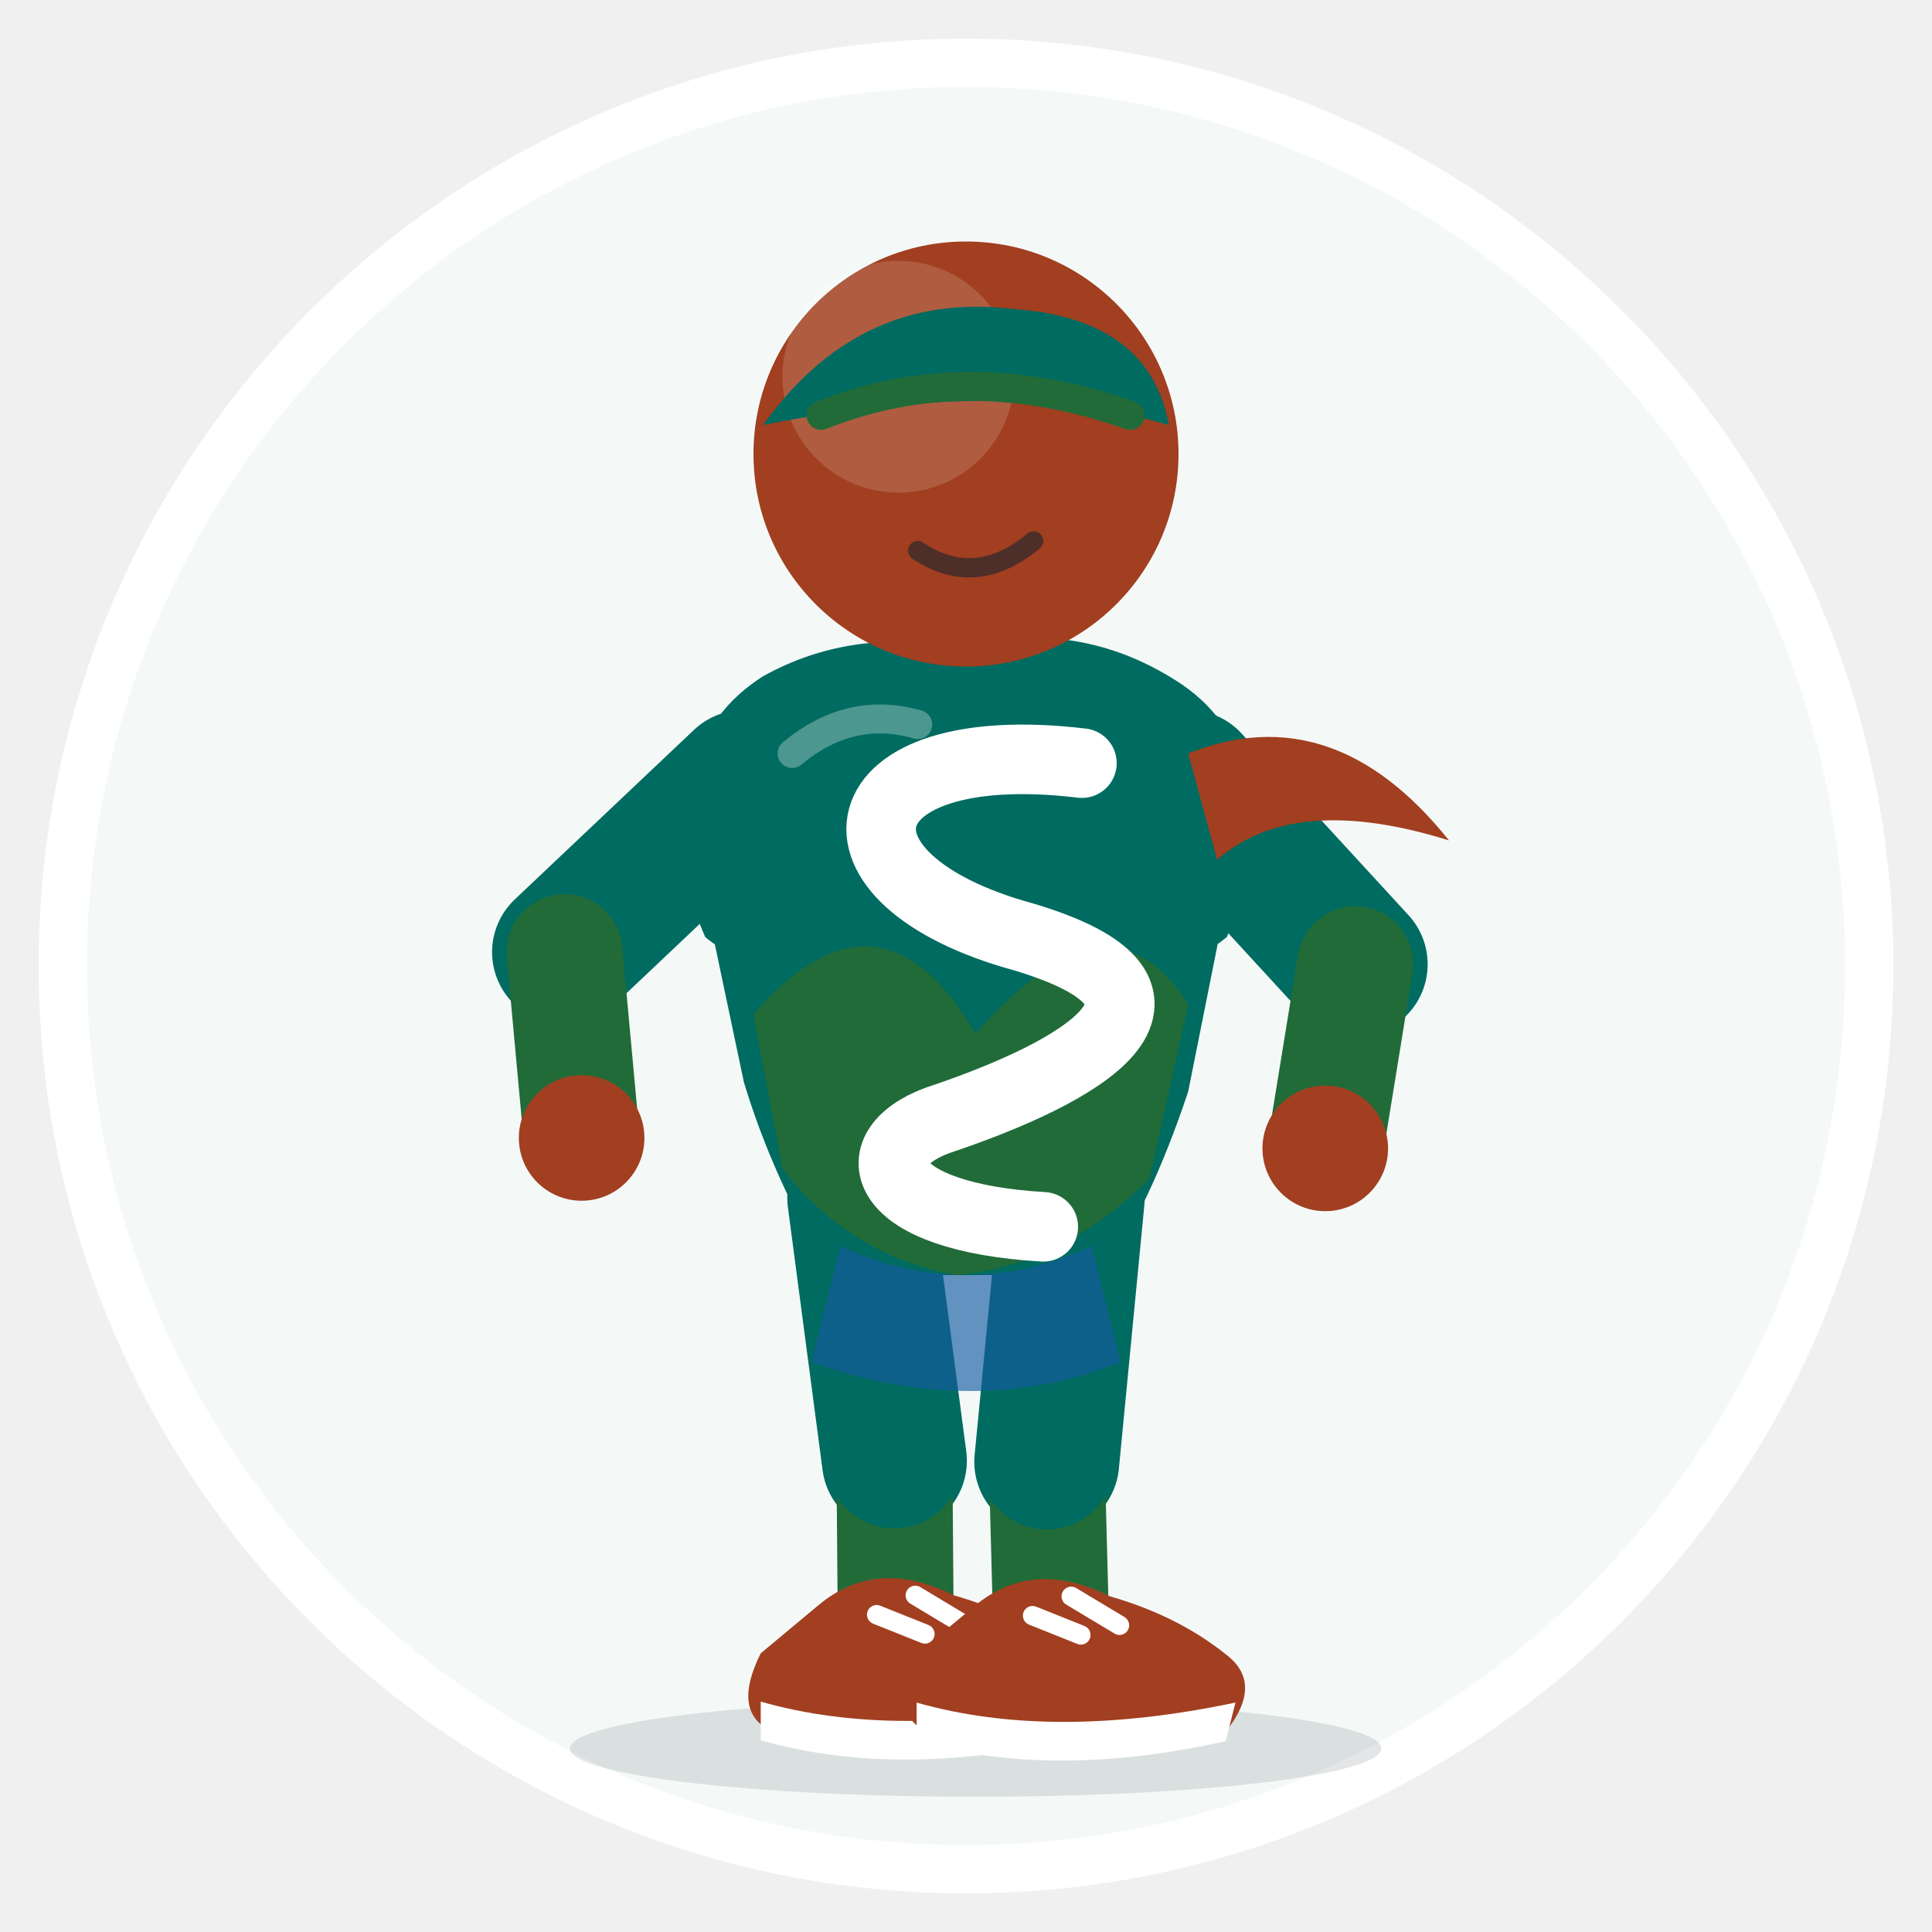
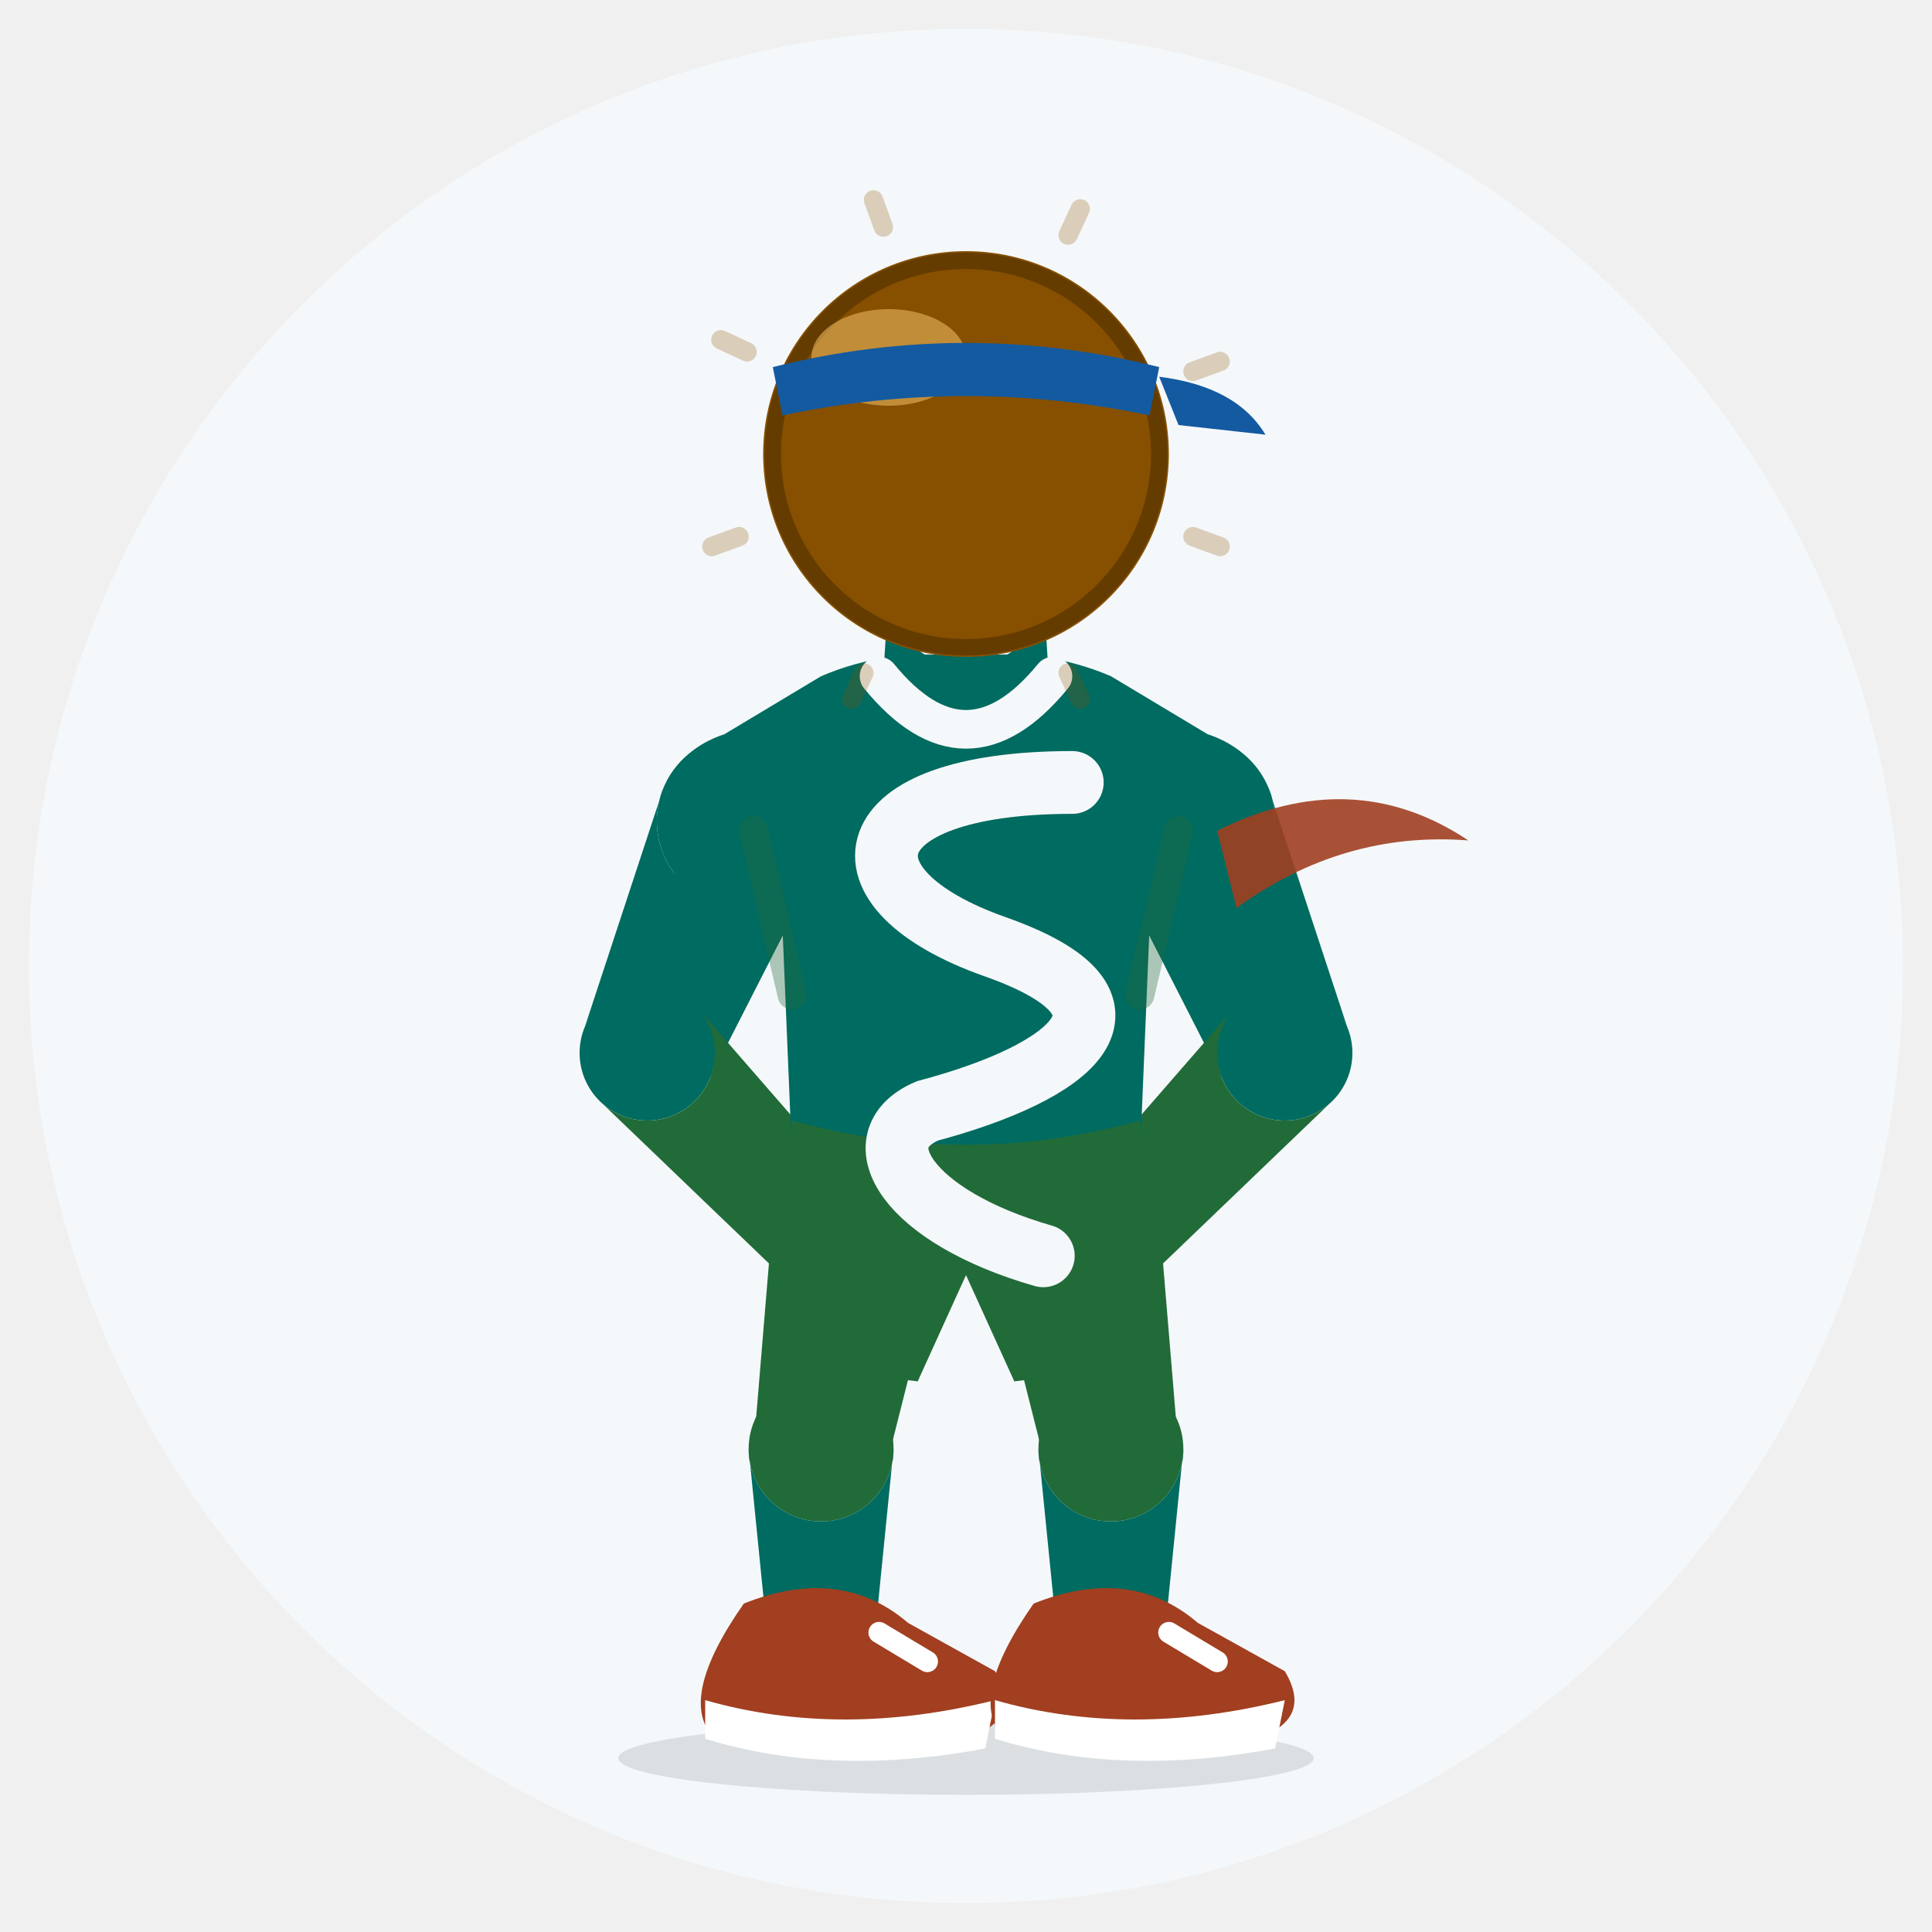
- <svg xmlns="http://www.w3.org/2000/svg" viewBox="0 0 200 200" width="96" height="96" class="trail-athlete-v3" data-pose="rest">
-   <circle cx="100" cy="100" r="96" fill="#FFFFFF" />
-   <circle cx="100" cy="100" r="91" fill="#006B60" opacity=".045" />
-   <g class="m-shadow">
-     <ellipse cx="101" cy="181" rx="42" ry="5" fill="#17232D" opacity=".12" />
-   </g>
-   <g class="m-leg-a">
-     <path d="M89.00 124.00 Q90.79 137.61 92.59 151.22" fill="none" stroke="#006B60" stroke-width="15" stroke-linecap="round" />
-     <path d="M92.59 151.22 Q92.67 161.19 92.75 171.15" fill="none" stroke="#216B39" stroke-width="12" stroke-linecap="round" />
-     <circle cx="92.59" cy="151.22" r="7" fill="#006B60" />
-     <g transform="translate(92.75 171.15)">
-       <path d="M-8 -5 Q-2 -10 6 -6 Q13 -4 18 0 Q22 3 18 8 L-13 8 Q-17 6 -14 0Z" fill="#A13F20" />
-       <path d="M-14 5 Q0 9 19 5 L18 9 Q0 13 -14 9Z" fill="#FFFFFF" />
-       <path d="M-2 -4 L3 -2 M2 -6 L7 -3" stroke="#FFFFFF" stroke-width="2" stroke-linecap="round" />
+ <svg xmlns="http://www.w3.org/2000/svg" viewBox="0 0 200 200" width="96" height="96" class="trail-companion" data-pose="rest" data-theme="light">
+   <g class="m-character">
+     <circle cx="100" cy="100" r="97" fill="#F5F8FA" />
+     <g class="m-shadow">
+       <ellipse cx="100" cy="182" rx="36" ry="3.8" fill="#17232D" opacity=".12" />
+     </g>
+     <g class="m-leg-a">
+       <circle cx="89" cy="126" r="9" fill="#216B39" />
+       <path d="M80.12,124.52 L78.10,148.85 A7,7 0 0 1 91.90,151.15 L97.88,127.48 A9,9 0 0 1 80.12,124.52Z" fill="#216B39" />
+       <circle cx="85" cy="150" r="7.5" fill="#216B39" />
+       <path d="M77.50,150.00 L79.60,171.00 A5.4,5.4 0 0 1 90.40,171.00 L92.50,150.00 A7.5,7.5 0 0 1 77.50,150.00Z" fill="#006B60" />
+       <circle cx="85" cy="171" r="5.5" fill="#006B60" />
+       <path d="M77 166 Q87 162 94 168 L103 173 Q106 178 100 180 L74 180 Q70 176 77 166Z" fill="#A13F20" />
+       <path d="M73 176 Q87 180 103 176 L102 181 Q86 184 73 180Z" fill="#FFFFFF" />
+       <path d="M91 169 L96 172" stroke="#FFFFFF" stroke-width="2.2" stroke-linecap="round" />
+     </g>
+     <g class="m-leg-b">
+       <circle cx="111" cy="126" r="9" fill="#216B39" />
+       <path d="M102.12,127.48 L108.10,151.15 A7,7 0 0 1 121.90,148.85 L119.88,124.52 A9,9 0 0 1 102.12,127.48Z" fill="#216B39" />
+       <circle cx="115" cy="150" r="7.5" fill="#216B39" />
+       <path d="M107.50,150.00 L109.60,171.00 A5.4,5.4 0 0 1 120.40,171.00 L122.50,150.00 A7.5,7.5 0 0 1 107.50,150.00Z" fill="#006B60" />
+       <circle cx="115" cy="171" r="5.5" fill="#006B60" />
+       <path d="M107 166 Q117 162 124 168 L133 173 Q136 178 130 180 L104 180 Q100 176 107 166Z" fill="#A13F20" />
+       <path d="M103 176 Q117 180 133 176 L132 181 Q116 184 103 180Z" fill="#FFFFFF" />
+       <path d="M121 169 L126 172" stroke="#FFFFFF" stroke-width="2.2" stroke-linecap="round" />
+     </g>
+     <g class="m-arm-a">
+       <circle cx="77" cy="85" r="9" fill="#006B60" />
+       <path d="M68.69,81.54 L60.54,106.31 A7,7 0 0 1 73.46,111.69 L85.31,88.46 A9,9 0 0 1 68.69,81.54Z" fill="#006B60" />
+       <circle cx="67" cy="109" r="7" fill="#006B60" />
+       <path d="M61.93,113.83 L82.87,133.93 A5.7,5.7 0 0 1 91.13,126.07 L72.07,104.17 A7,7 0 0 1 61.93,113.83Z" fill="#216B39" />
+       <circle cx="87" cy="130" r="6.5" fill="#216B39" />
+     </g>
+     <g class="m-arm-b">
+       <circle cx="123" cy="85" r="9" fill="#006B60" />
+       <path d="M114.69,88.46 L126.54,111.69 A7,7 0 0 1 139.46,106.31 L131.31,81.54 A9,9 0 0 1 114.69,88.46Z" fill="#006B60" />
+       <circle cx="133" cy="109" r="7" fill="#006B60" />
+       <path d="M127.93,104.17 L108.87,126.07 A5.7,5.7 0 0 1 117.13,133.93 L138.07,113.83 A7,7 0 0 1 127.93,104.17Z" fill="#216B39" />
+       <circle cx="113" cy="130" r="6.5" fill="#216B39" />
+     </g>
+     <g class="m-neck">
+       <path d="M92.00,61.00 L91.00,77.00 A9,9 0 0 1 109.00,77.00 L108.00,61.00 A8,8 0 0 1 92.00,61.00Z" fill="#006B60" />
+     </g>
+     <g class="m-torso">
+       <path d="M85 70 Q92 67 100 68 Q108 67 115 70 L125 76 Q134 79 130 91 L125 99 L119 96 L118 120 Q100 125 82 120 L81 96 L75 99 L70 91 Q66 79 75 76Z" fill="#006B60" />
+       <path d="M91 70 Q100 81 109 70" fill="none" stroke="#F5F8FA" stroke-width="4" stroke-linecap="round" />
+       <path d="M78 86 L82 103 M122 86 L118 103" stroke="#216B39" stroke-width="3" opacity=".35" stroke-linecap="round" />
+       <path d="M82 116 Q100 121 118 116 L121 141 L105 143 L100 132 L95 143 L79 141Z" fill="#216B39" />
+       <path d="M111 81 C88 81 86 92 103 98 C120 104 111 111 96 115 C89 118 94 126 108 130" fill="none" stroke="#F5F8FA" stroke-width="6.5" stroke-linecap="round" />
+     </g>
+     <g class="m-head">
+       <circle cx="100" cy="47" r="21" fill="#865000" />
+       <circle cx="100" cy="47" r="20" fill="#865000" stroke="#653C00" stroke-width="1.7" />
+       <ellipse cx="92" cy="37" rx="8" ry="5" fill="#F7C56C" opacity=".52" />
+       <path d="M123.49 55.55 L126.31 56.58" stroke="#865000" stroke-width="2" opacity=".25" stroke-linecap="round" />
+       <path d="M110.57 69.66 L111.83 72.38" stroke="#865000" stroke-width="2" opacity=".25" stroke-linecap="round" />
+       <path d="M89.43 69.66 L88.17 72.38" stroke="#865000" stroke-width="2" opacity=".25" stroke-linecap="round" />
+       <path d="M76.51 55.55 L73.69 56.58" stroke="#865000" stroke-width="2" opacity=".25" stroke-linecap="round" />
+       <path d="M77.34 36.43 L74.62 35.17" stroke="#865000" stroke-width="2" opacity=".25" stroke-linecap="round" />
+       <path d="M91.45 23.51 L90.42 20.69" stroke="#865000" stroke-width="2" opacity=".25" stroke-linecap="round" />
+       <path d="M110.57 24.34 L111.83 21.62" stroke="#865000" stroke-width="2" opacity=".25" stroke-linecap="round" />
+       <path d="M123.49 38.45 L126.31 37.42" stroke="#865000" stroke-width="2" opacity=".25" stroke-linecap="round" />
+       <path d="M80 38 Q100 33 120 38 L119 43 Q100 39 81 43Z" fill="#145AA0" />
+       <path d="M120 39 Q128 40 131 45 L122 44Z" fill="#145AA0" />
+     </g>
+     <g class="m-ribbon">
+       <path d="M126 86 Q140 79 152 87 Q139 86 128 94Z" fill="#A13F20" opacity=".9" />
    </g>
  </g>
-   <g class="m-leg-b">
-     <path d="M111.00 124.00 Q109.68 137.67 108.36 151.33" fill="none" stroke="#006B60" stroke-width="15" stroke-linecap="round" />
-     <path d="M108.36 151.33 Q108.63 161.29 108.89 171.25" fill="none" stroke="#216B39" stroke-width="12" stroke-linecap="round" />
-     <circle cx="108.36" cy="151.33" r="7" fill="#006B60" />
-     <g transform="translate(108.89 171.25)">
-       <path d="M-8 -5 Q-2 -10 6 -6 Q13 -4 18 0 Q22 3 18 8 L-13 8 Q-17 6 -14 0Z" fill="#A13F20" />
-       <path d="M-14 5 Q0 9 19 5 L18 9 Q0 13 -14 9Z" fill="#FFFFFF" />
-       <path d="M-2 -4 L3 -2 M2 -6 L7 -3" stroke="#FFFFFF" stroke-width="2" stroke-linecap="round" />
-     </g>
-   </g>
-   <g class="m-arm-a">
-     <path d="M77.00 81.00 Q67.72 89.78 58.44 98.56" fill="none" stroke="#006B60" stroke-width="15" stroke-linecap="round" />
-     <path d="M58.44 98.56 Q59.32 108.18 60.21 117.80" fill="none" stroke="#216B39" stroke-width="12" stroke-linecap="round" />
-     <circle cx="60.21" cy="117.80" r="6.5" fill="#A13F20" />
-   </g>
-   <g class="m-arm-b">
-     <path d="M123.00 81.00 Q131.64 90.41 140.29 99.82" fill="none" stroke="#006B60" stroke-width="15" stroke-linecap="round" />
-     <path d="M140.29 99.82 Q138.74 109.35 137.19 118.88" fill="none" stroke="#216B39" stroke-width="12" stroke-linecap="round" />
-     <circle cx="137.19" cy="118.88" r="6.5" fill="#A13F20" />
-   </g>
-   <g class="m-torso">
-     <path d="M79 70 Q88 65 99 67 Q111 64 121 70 Q133 77 127 93 L123 113 Q119 125 114 132 L86 132 Q80 122 77 112 L73 93 Q68 77 79 70Z" fill="#006B60" />
-     <path d="M75 76 Q67 83 73 97 Q79 102 84 96 L84 76Z M125 76 Q133 83 127 97 Q121 102 116 96 L116 76Z" fill="#006B60" />
-     <path d="M78 105 Q91 90 101 107 Q115 91 123 104 L119 122 Q110 131 99 132 Q88 130 81 121Z" fill="#216B39" />
-     <path d="M112 79 C87 76 84 91 106 97 C126 103 112 111 97 116 C89 119 91 126 108 127" fill="none" stroke="#FFFFFF" stroke-width="7.2" stroke-linecap="round" />
-     <path d="M87 129 Q100 135 113 129 L116 141 Q101 147 84 141Z" fill="#145AA0" opacity=".65" />
-     <path d="M82 78 Q88 73 95 75" fill="none" stroke="#FFFFFF" stroke-width="3" opacity=".3" stroke-linecap="round" />
-   </g>
-   <path d="M93 70 L93 63 Q100 59 107 63 L107 70Z" fill="#006B60" />
-   <g class="m-head">
-     <circle cx="100" cy="47" r="22" fill="#A13F20" />
-     <circle cx="93" cy="39" r="12" fill="#FFFFFF" opacity=".15" />
-     <path d="M79 44 Q89 30 105 32 Q119 33 121 44 Q104 39 79 44Z" fill="#006B60" />
-     <path d="M85 43 Q100 37 117 43" fill="none" stroke="#216B39" stroke-width="3" stroke-linecap="round" />
-     <path d="M95 57 Q101 61 107 56" fill="none" stroke="#17232D" stroke-width="2" opacity=".6" stroke-linecap="round" />
-   </g>
-   <g class="m-ribbon">
-     <path d="M123 78 Q138 72 150 87 Q134 82 126 89Z" fill="#A13F20" />
-   </g>
</svg>
